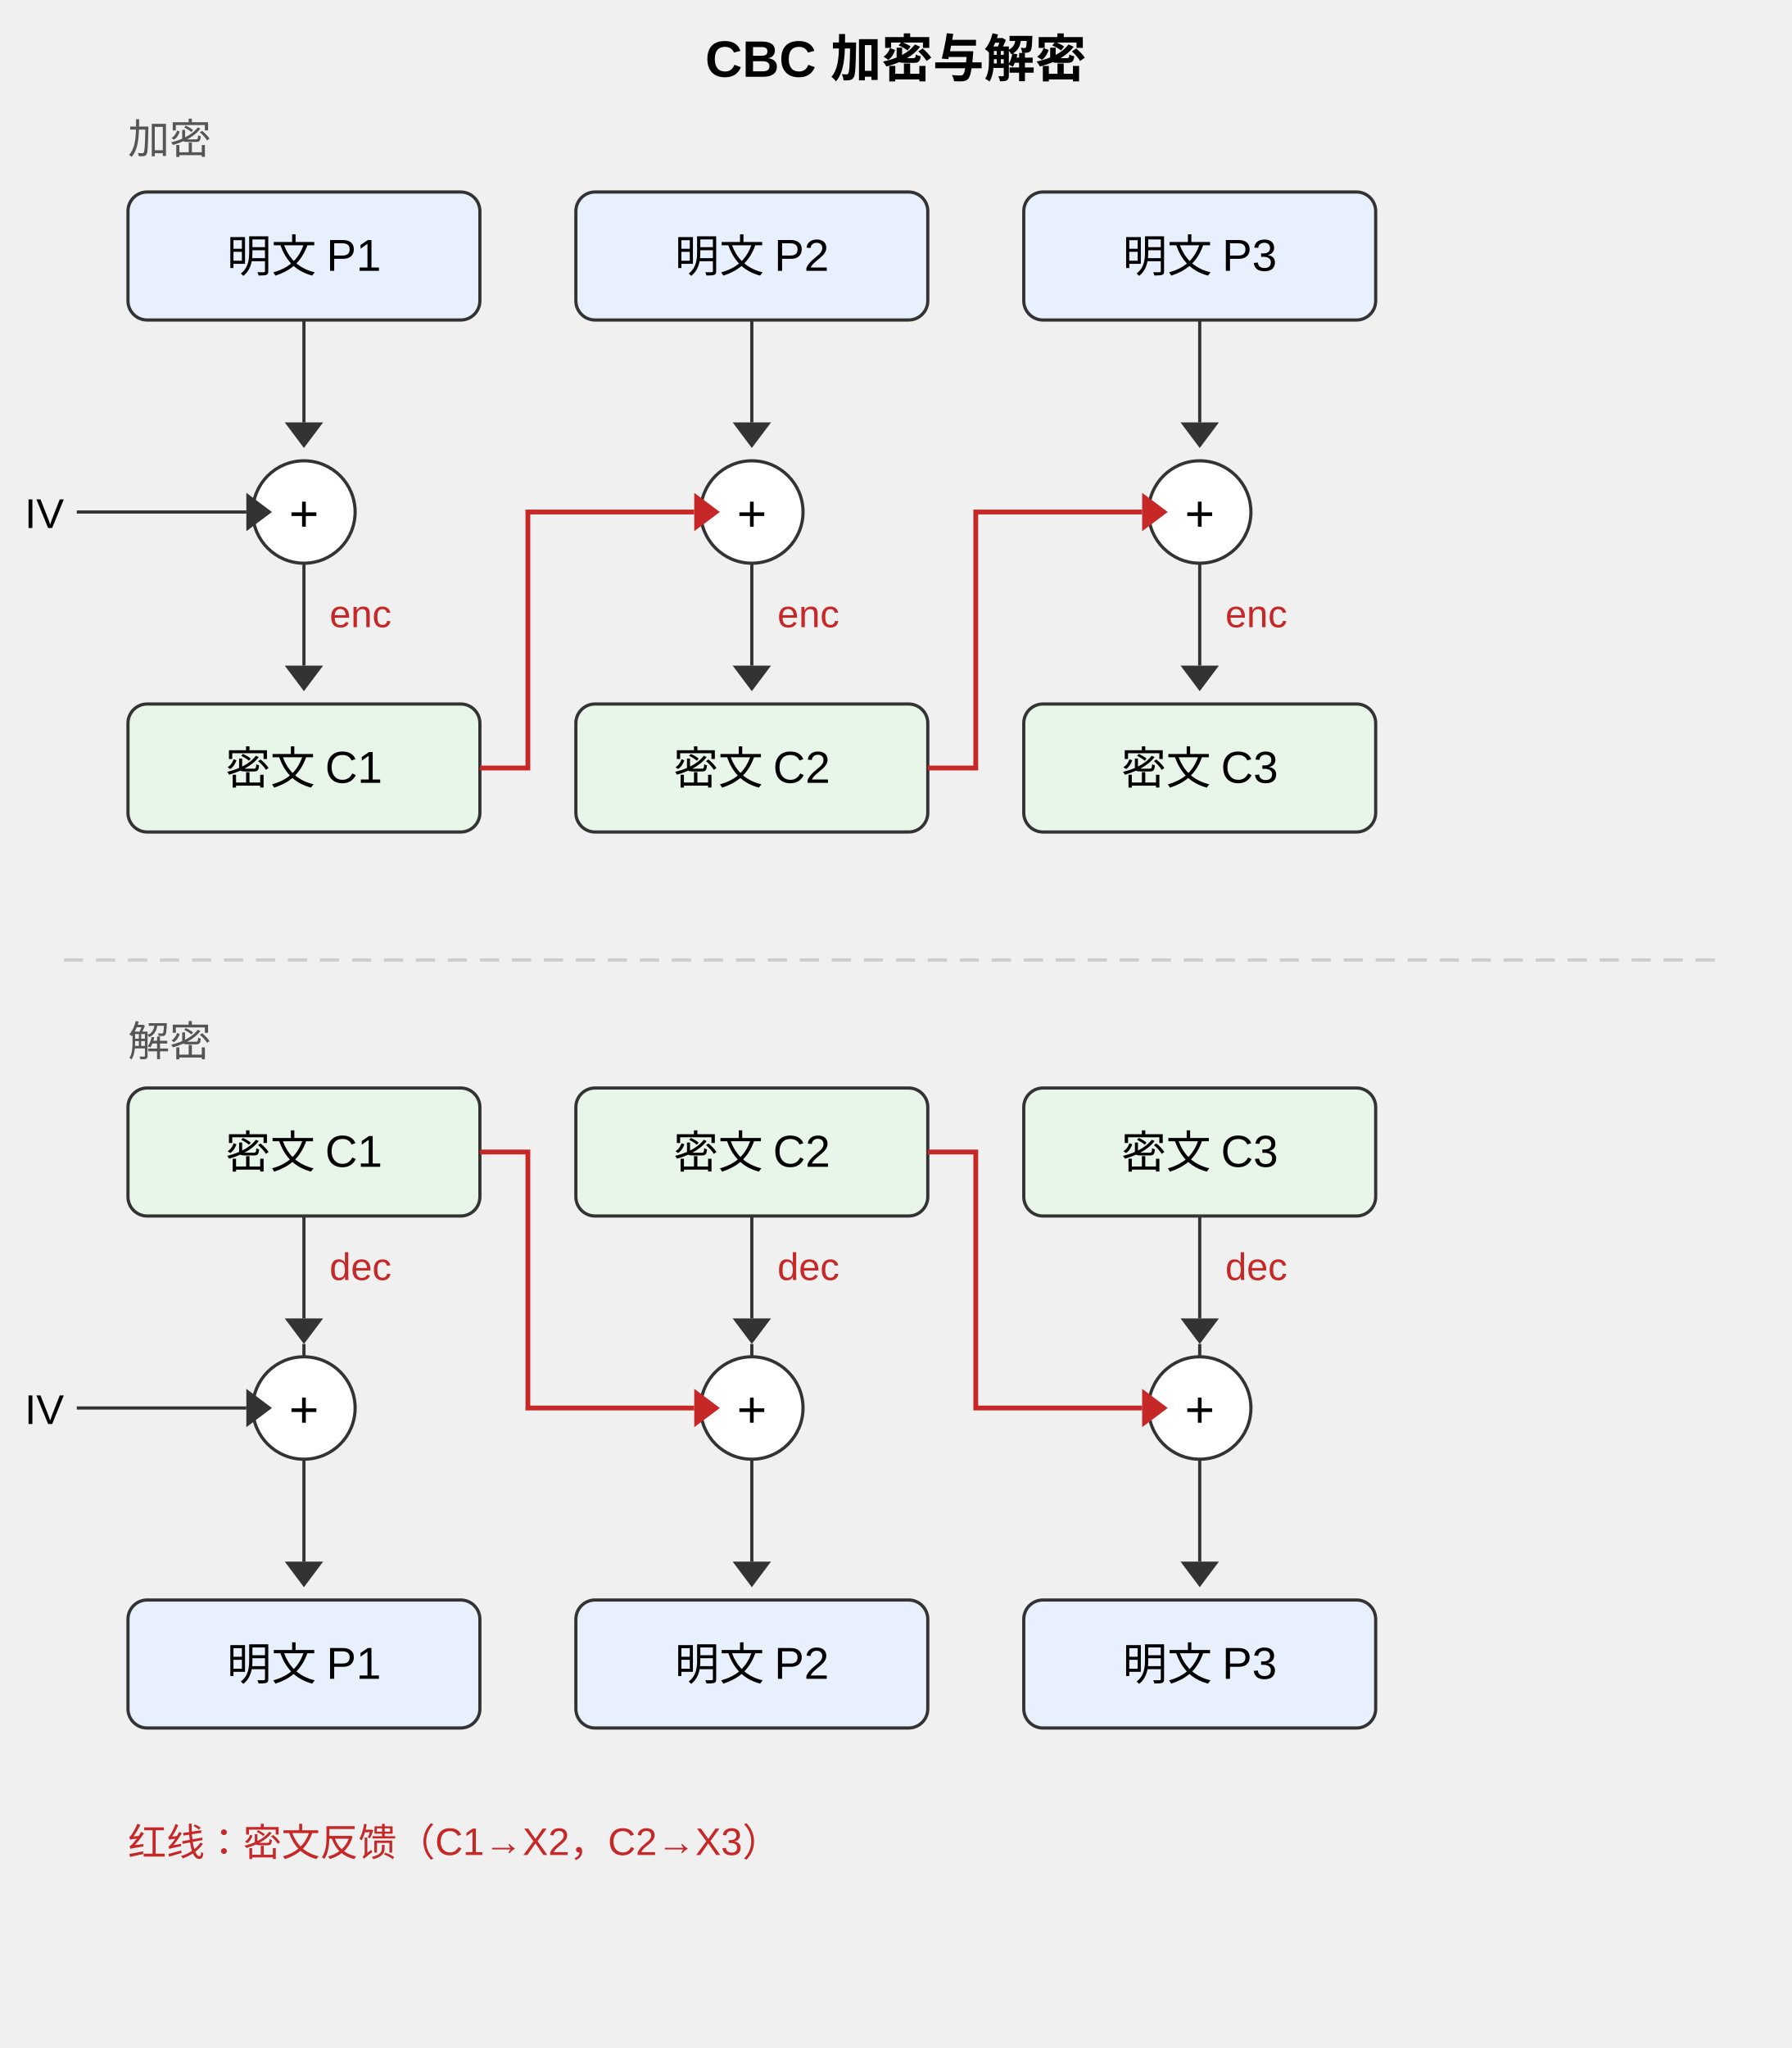
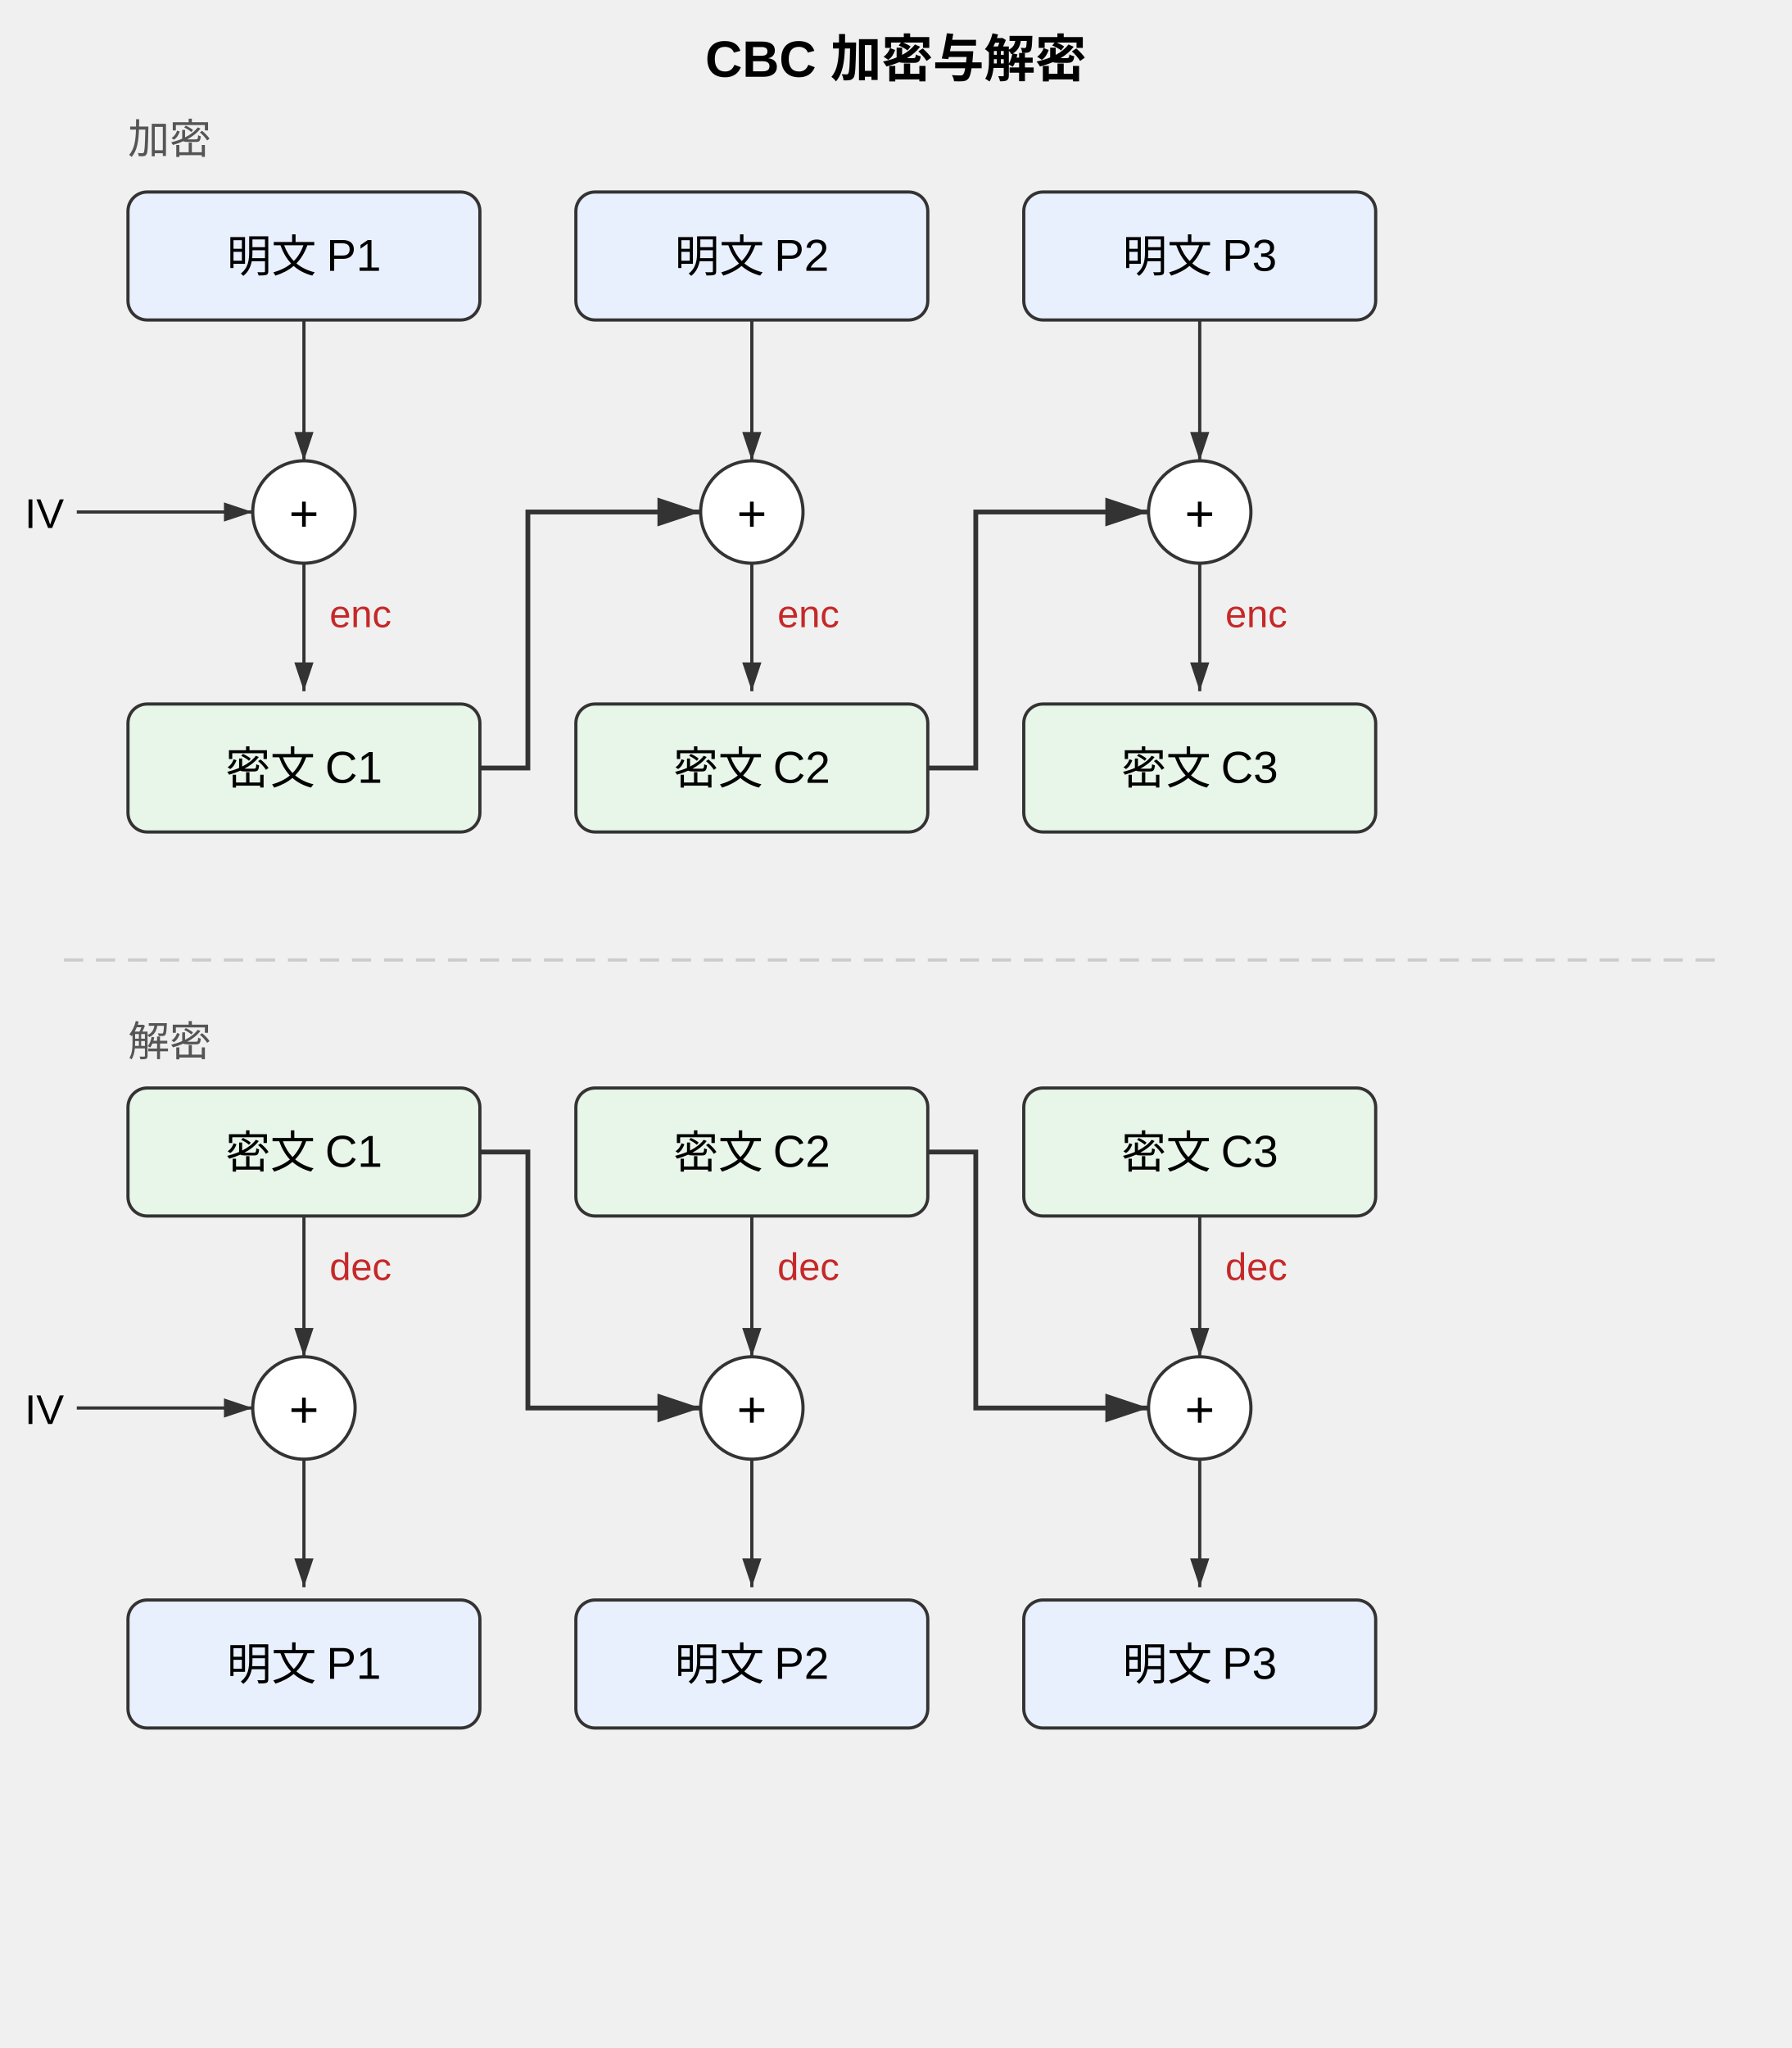
<svg xmlns="http://www.w3.org/2000/svg" width="560" height="640" viewBox="0 0 560 640" font-family="Arial, sans-serif" font-size="14">
+   <defs>
+     <marker id="arrow" markerWidth="10" markerHeight="10" refX="9" refY="3" orient="auto" markerUnits="strokeWidth">
+       <path d="M0,0 L0,6 L9,3 z" fill="#333" />
+     </marker>
+   </defs>
  <text x="280" y="24" text-anchor="middle" font-size="16" font-weight="bold">CBC 加密与解密</text>
  <text x="40" y="48" font-size="13" fill="#555">加密</text>
  <rect x="40" y="60" width="110" height="40" rx="6" fill="#e8f0fe" stroke="#333" />
  <text x="95" y="85" text-anchor="middle">明文 P1</text>
  <rect x="180" y="60" width="110" height="40" rx="6" fill="#e8f0fe" stroke="#333" />
  <text x="235" y="85" text-anchor="middle">明文 P2</text>
  <rect x="320" y="60" width="110" height="40" rx="6" fill="#e8f0fe" stroke="#333" />
  <text x="375" y="85" text-anchor="middle">明文 P3</text>
-   <line x1="95" y1="100" x2="95" y2="132" stroke="#333" />
-   <polygon points="89,132 101,132 95,140" fill="#333" />
-   <line x1="235" y1="100" x2="235" y2="132" stroke="#333" />
-   <polygon points="229,132 241,132 235,140" fill="#333" />
-   <line x1="375" y1="100" x2="375" y2="132" stroke="#333" />
-   <polygon points="369,132 381,132 375,140" fill="#333" />
+   <line x1="95" y1="100" x2="95" y2="144" stroke="#333" marker-end="url(#arrow)" />
+   <line x1="235" y1="100" x2="235" y2="144" stroke="#333" marker-end="url(#arrow)" />
+   <line x1="375" y1="100" x2="375" y2="144" stroke="#333" marker-end="url(#arrow)" />
  <circle cx="95" cy="160" r="16" fill="#fff" stroke="#333" />
  <text x="95" y="166" text-anchor="middle" font-size="16">+</text>
  <circle cx="235" cy="160" r="16" fill="#fff" stroke="#333" />
  <text x="235" y="166" text-anchor="middle" font-size="16">+</text>
  <circle cx="375" cy="160" r="16" fill="#fff" stroke="#333" />
  <text x="375" y="166" text-anchor="middle" font-size="16">+</text>
  <text x="20" y="165" text-anchor="end" font-size="13">IV</text>
-   <line x1="24" y1="160" x2="77" y2="160" stroke="#333" />
-   <polygon points="77,154 77,166 85,160" fill="#333" />
-   <line x1="95" y1="176" x2="95" y2="208" stroke="#333" />
-   <polygon points="89,208 101,208 95,216" fill="#333" />
-   <line x1="235" y1="176" x2="235" y2="208" stroke="#333" />
-   <polygon points="229,208 241,208 235,216" fill="#333" />
-   <line x1="375" y1="176" x2="375" y2="208" stroke="#333" />
-   <polygon points="369,208 381,208 375,216" fill="#333" />
+   <line x1="24" y1="160" x2="79" y2="160" stroke="#333" marker-end="url(#arrow)" />
+   <line x1="95" y1="176" x2="95" y2="216" stroke="#333" marker-end="url(#arrow)" />
+   <line x1="235" y1="176" x2="235" y2="216" stroke="#333" marker-end="url(#arrow)" />
+   <line x1="375" y1="176" x2="375" y2="216" stroke="#333" marker-end="url(#arrow)" />
  <text x="103" y="196" font-size="12" fill="#c62828">enc</text>
  <text x="243" y="196" font-size="12" fill="#c62828">enc</text>
  <text x="383" y="196" font-size="12" fill="#c62828">enc</text>
  <rect x="40" y="220" width="110" height="40" rx="6" fill="#e8f5e9" stroke="#333" />
  <text x="95" y="245" text-anchor="middle">密文 C1</text>
  <rect x="180" y="220" width="110" height="40" rx="6" fill="#e8f5e9" stroke="#333" />
  <text x="235" y="245" text-anchor="middle">密文 C2</text>
  <rect x="320" y="220" width="110" height="40" rx="6" fill="#e8f5e9" stroke="#333" />
  <text x="375" y="245" text-anchor="middle">密文 C3</text>
-   <path d="M150,240 L165,240 L165,160 L217,160" fill="none" stroke="#c62828" stroke-width="1.5" />
-   <polygon points="217,154 217,166 225,160" fill="#c62828" />
-   <path d="M290,240 L305,240 L305,160 L357,160" fill="none" stroke="#c62828" stroke-width="1.5" />
-   <polygon points="357,154 357,166 365,160" fill="#c62828" />
+   <path d="M150,240 L165,240 L165,160 L219,160" fill="none" stroke="#333" stroke-width="1.5" marker-end="url(#arrow)" />
+   <path d="M290,240 L305,240 L305,160 L359,160" fill="none" stroke="#333" stroke-width="1.5" marker-end="url(#arrow)" />
  <line x1="20" y1="300" x2="540" y2="300" stroke="#ccc" stroke-dasharray="6,4" />
  <text x="40" y="330" font-size="13" fill="#555">解密</text>
  <rect x="40" y="340" width="110" height="40" rx="6" fill="#e8f5e9" stroke="#333" />
  <text x="95" y="365" text-anchor="middle">密文 C1</text>
  <rect x="180" y="340" width="110" height="40" rx="6" fill="#e8f5e9" stroke="#333" />
  <text x="235" y="365" text-anchor="middle">密文 C2</text>
  <rect x="320" y="340" width="110" height="40" rx="6" fill="#e8f5e9" stroke="#333" />
  <text x="375" y="365" text-anchor="middle">密文 C3</text>
-   <line x1="95" y1="380" x2="95" y2="412" stroke="#333" />
-   <polygon points="89,412 101,412 95,420" fill="#333" />
-   <line x1="235" y1="380" x2="235" y2="412" stroke="#333" />
-   <polygon points="229,412 241,412 235,420" fill="#333" />
-   <line x1="375" y1="380" x2="375" y2="412" stroke="#333" />
-   <polygon points="369,412 381,412 375,420" fill="#333" />
+   <line x1="95" y1="380" x2="95" y2="424" stroke="#333" marker-end="url(#arrow)" />
+   <line x1="235" y1="380" x2="235" y2="424" stroke="#333" marker-end="url(#arrow)" />
+   <line x1="375" y1="380" x2="375" y2="424" stroke="#333" marker-end="url(#arrow)" />
  <text x="103" y="400" font-size="12" fill="#c62828">dec</text>
  <text x="243" y="400" font-size="12" fill="#c62828">dec</text>
  <text x="383" y="400" font-size="12" fill="#c62828">dec</text>
  <circle cx="95" cy="440" r="16" fill="#fff" stroke="#333" />
  <text x="95" y="446" text-anchor="middle" font-size="16">+</text>
  <circle cx="235" cy="440" r="16" fill="#fff" stroke="#333" />
  <text x="235" y="446" text-anchor="middle" font-size="16">+</text>
  <circle cx="375" cy="440" r="16" fill="#fff" stroke="#333" />
  <text x="375" y="446" text-anchor="middle" font-size="16">+</text>
-   <line x1="95" y1="420" x2="95" y2="424" stroke="#333" />
-   <line x1="235" y1="420" x2="235" y2="424" stroke="#333" />
-   <line x1="375" y1="420" x2="375" y2="424" stroke="#333" />
  <text x="20" y="445" text-anchor="end" font-size="13">IV</text>
-   <line x1="24" y1="440" x2="77" y2="440" stroke="#333" />
-   <polygon points="77,434 77,446 85,440" fill="#333" />
-   <line x1="95" y1="456" x2="95" y2="488" stroke="#333" />
-   <polygon points="89,488 101,488 95,496" fill="#333" />
-   <line x1="235" y1="456" x2="235" y2="488" stroke="#333" />
-   <polygon points="229,488 241,488 235,496" fill="#333" />
-   <line x1="375" y1="456" x2="375" y2="488" stroke="#333" />
-   <polygon points="369,488 381,488 375,496" fill="#333" />
+   <line x1="24" y1="440" x2="79" y2="440" stroke="#333" marker-end="url(#arrow)" />
+   <line x1="95" y1="456" x2="95" y2="496" stroke="#333" marker-end="url(#arrow)" />
+   <line x1="235" y1="456" x2="235" y2="496" stroke="#333" marker-end="url(#arrow)" />
+   <line x1="375" y1="456" x2="375" y2="496" stroke="#333" marker-end="url(#arrow)" />
  <rect x="40" y="500" width="110" height="40" rx="6" fill="#e8f0fe" stroke="#333" />
  <text x="95" y="525" text-anchor="middle">明文 P1</text>
  <rect x="180" y="500" width="110" height="40" rx="6" fill="#e8f0fe" stroke="#333" />
  <text x="235" y="525" text-anchor="middle">明文 P2</text>
  <rect x="320" y="500" width="110" height="40" rx="6" fill="#e8f0fe" stroke="#333" />
  <text x="375" y="525" text-anchor="middle">明文 P3</text>
-   <path d="M150,360 L165,360 L165,440 L217,440" fill="none" stroke="#c62828" stroke-width="1.5" />
-   <polygon points="217,434 217,446 225,440" fill="#c62828" />
-   <path d="M290,360 L305,360 L305,440 L357,440" fill="none" stroke="#c62828" stroke-width="1.5" />
-   <polygon points="357,434 357,446 365,440" fill="#c62828" />
-   <text x="40" y="580" font-size="12" fill="#c62828">红线：密文反馈（C1→X2，C2→X3）</text>
+   <path d="M150,360 L165,360 L165,440 L219,440" fill="none" stroke="#333" stroke-width="1.5" marker-end="url(#arrow)" />
+   <path d="M290,360 L305,360 L305,440 L359,440" fill="none" stroke="#333" stroke-width="1.5" marker-end="url(#arrow)" />
</svg>
